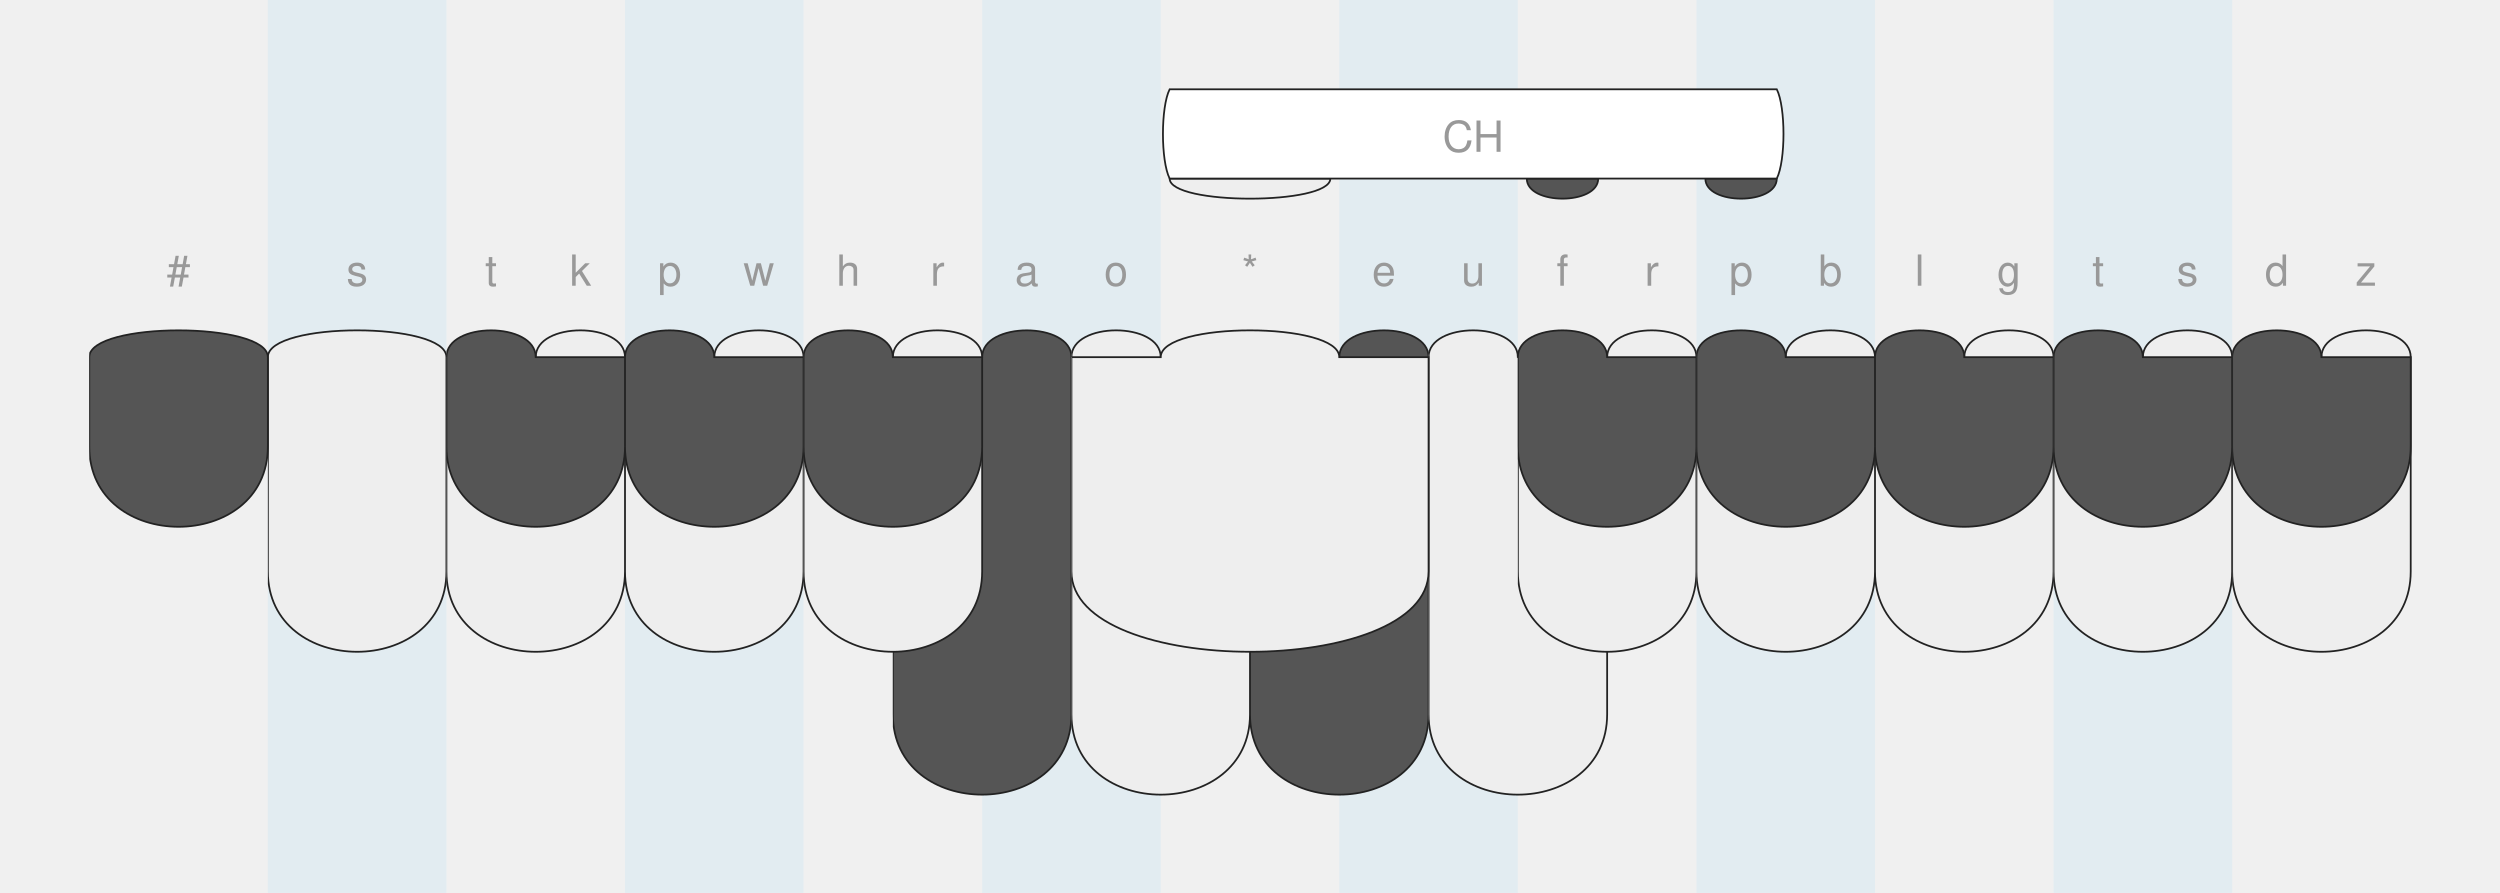
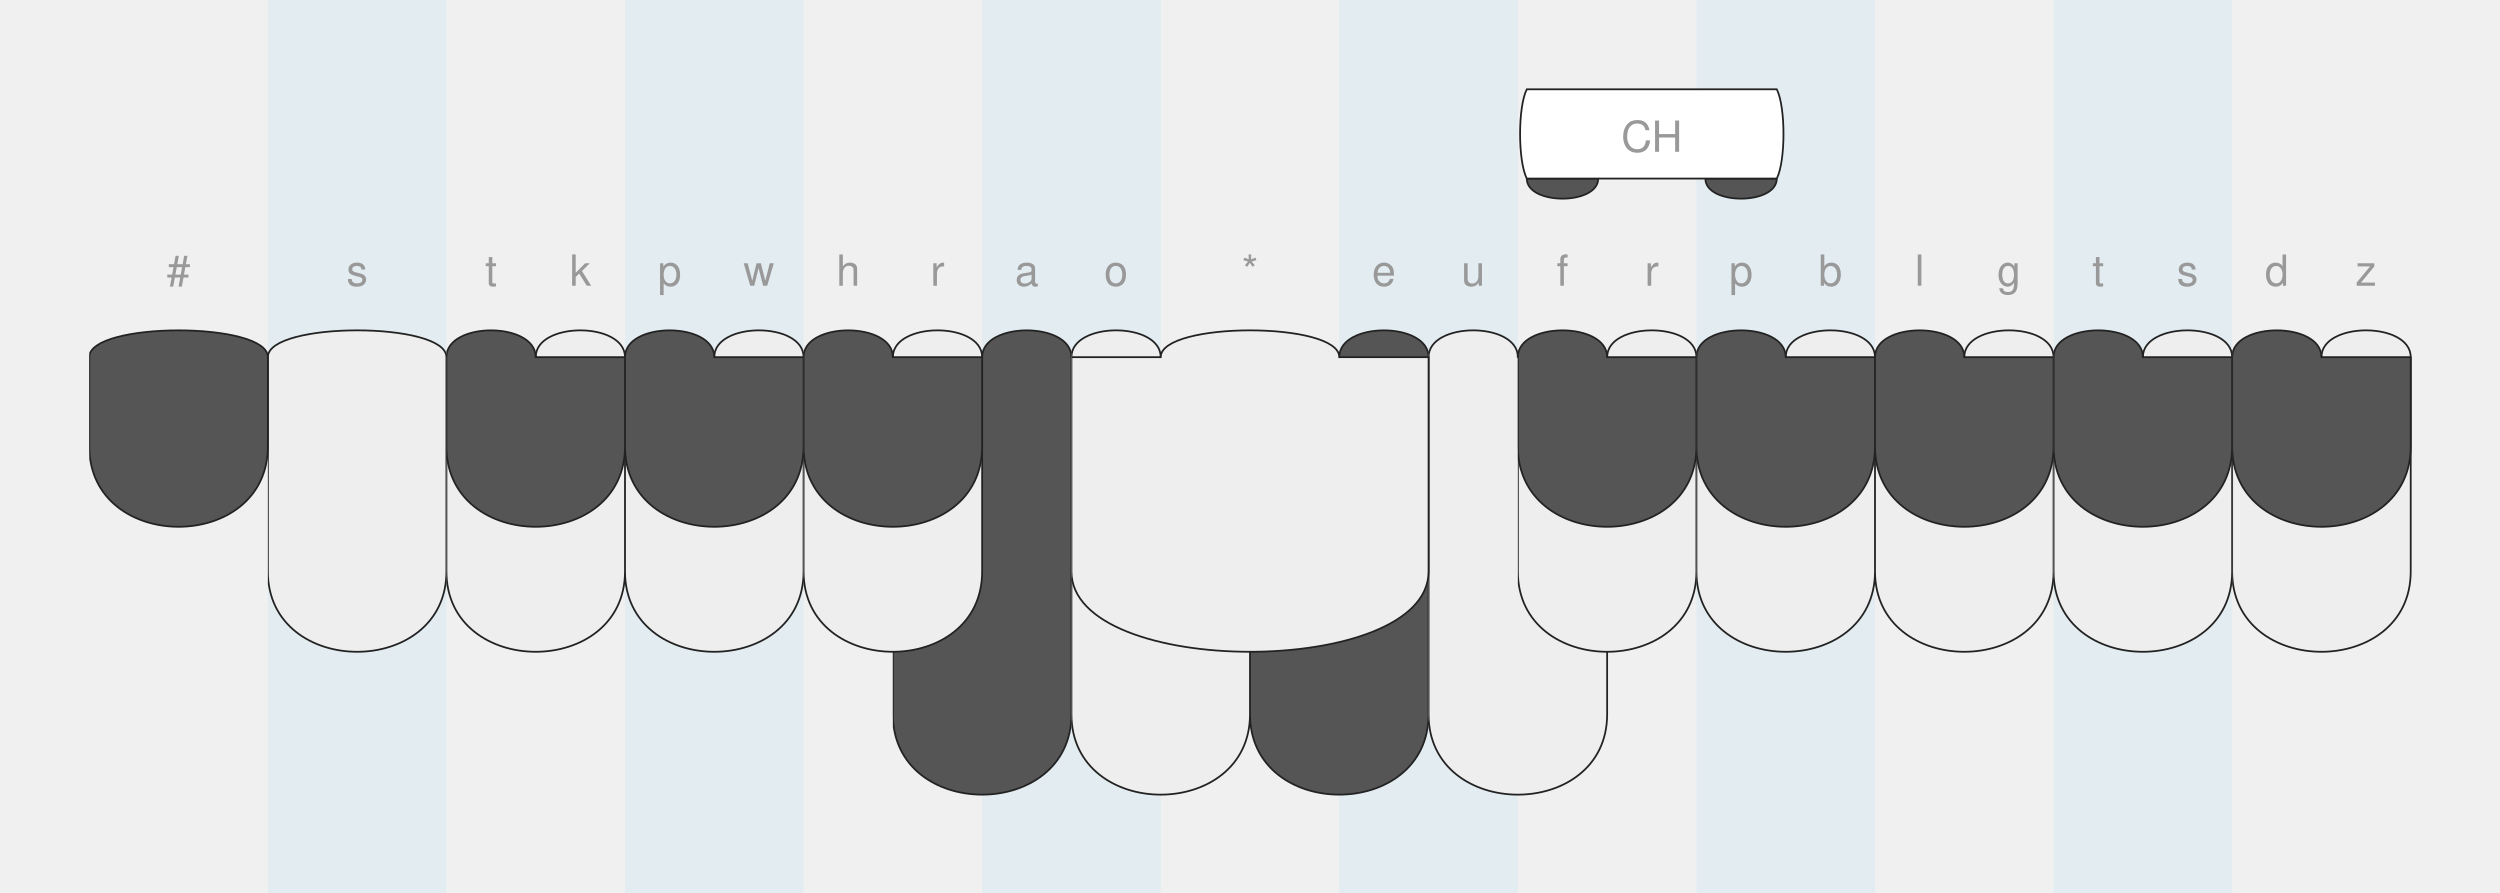
<svg xmlns="http://www.w3.org/2000/svg" xmlns:xlink="http://www.w3.org/1999/xlink" version="1.1" baseProfile="full" viewBox="0 0 1400 500">
  <style type="text/css">
    .rule-line {
  stroke-width: 0;
  stroke: #66CCFF;
}

.finger-column {
  fill: #66CCFF;
  opacity: 0.1;
}

.stroked {
  stroke-width: 1;
  stroke: #222;
}

.darkFill {
  fill: #555;
}

.lightFill {
  fill: #eee;
}

.whiteFill {
  fill: #fff;
}

.buttonLabel {
  text-anchor: middle;
  text-transform: capitalize;
  font-family: Helvetica, Arial, sans-serif;
  font-size: 24px;
  fill: #999;
}

svg {
  /* border: 1px dotted white; */
}

  </style>
  <symbol id="finger-column">
    <rect x="0" y="0" width="100" height="500" />
  </symbol>
  <use xlink:href="#finger-column" transform="translate(150)" class="finger-column" />
  <use xlink:href="#finger-column" transform="translate(350)" class="finger-column" />
  <use xlink:href="#finger-column" transform="translate(550)" class="finger-column" />
  <use xlink:href="#finger-column" transform="translate(750)" class="finger-column" />
  <use xlink:href="#finger-column" transform="translate(950)" class="finger-column" />
  <use xlink:href="#finger-column" transform="translate(1150)" class="finger-column" />
  <symbol id="vertical-rule">
    <path d="M0 0 V 10000" />
  </symbol>
  <use xlink:href="#vertical-rule" transform="translate(50)" class="rule-line" />
  <use xlink:href="#vertical-rule" transform="translate(100)" class="rule-line" />
  <use xlink:href="#vertical-rule" transform="translate(150)" class="rule-line" />
  <use xlink:href="#vertical-rule" transform="translate(200)" class="rule-line" />
  <use xlink:href="#vertical-rule" transform="translate(250)" class="rule-line" />
  <use xlink:href="#vertical-rule" transform="translate(300)" class="rule-line" />
  <use xlink:href="#vertical-rule" transform="translate(350)" class="rule-line" />
  <use xlink:href="#vertical-rule" transform="translate(400)" class="rule-line" />
  <use xlink:href="#vertical-rule" transform="translate(450)" class="rule-line" />
  <use xlink:href="#vertical-rule" transform="translate(500)" class="rule-line" />
  <use xlink:href="#vertical-rule" transform="translate(550)" class="rule-line" />
  <use xlink:href="#vertical-rule" transform="translate(600)" class="rule-line" />
  <use xlink:href="#vertical-rule" transform="translate(650)" class="rule-line" />
  <use xlink:href="#vertical-rule" transform="translate(700)" class="rule-line" />
  <use xlink:href="#vertical-rule" transform="translate(750)" class="rule-line" />
  <use xlink:href="#vertical-rule" transform="translate(800)" class="rule-line" />
  <use xlink:href="#vertical-rule" transform="translate(850)" class="rule-line" />
  <use xlink:href="#vertical-rule" transform="translate(900)" class="rule-line" />
  <use xlink:href="#vertical-rule" transform="translate(950)" class="rule-line" />
  <use xlink:href="#vertical-rule" transform="translate(1000)" class="rule-line" />
  <use xlink:href="#vertical-rule" transform="translate(1050)" class="rule-line" />
  <use xlink:href="#vertical-rule" transform="translate(1100)" class="rule-line" />
  <use xlink:href="#vertical-rule" transform="translate(1150)" class="rule-line" />
  <use xlink:href="#vertical-rule" transform="translate(1200)" class="rule-line" />
  <use xlink:href="#vertical-rule" transform="translate(1250)" class="rule-line" />
  <use xlink:href="#vertical-rule" transform="translate(1300)" class="rule-line" />
  <use xlink:href="#vertical-rule" transform="translate(1350)" class="rule-line" />
  <symbol id="horizontal-rule">
    <path d="M0 0 H 10000" />
  </symbol>
  <use xlink:href="#horizontal-rule" transform="translate(0 0)" class="rule-line" />
  <use xlink:href="#horizontal-rule" transform="translate(0 50)" class="rule-line" />
  <use xlink:href="#horizontal-rule" transform="translate(0 100)" class="rule-line" />
  <use xlink:href="#horizontal-rule" transform="translate(0 150)" class="rule-line" />
  <use xlink:href="#horizontal-rule" transform="translate(0 200)" class="rule-line" />
  <use xlink:href="#horizontal-rule" transform="translate(0 250)" class="rule-line" />
  <use xlink:href="#horizontal-rule" transform="translate(0 300)" class="rule-line" />
  <use xlink:href="#horizontal-rule" transform="translate(0 350)" class="rule-line" />
  <use xlink:href="#horizontal-rule" transform="translate(0 400)" class="rule-line" />
  <use xlink:href="#horizontal-rule" transform="translate(0 450)" class="rule-line" />
  <use xlink:href="#horizontal-rule" transform="translate(0 500)" class="rule-line" />
  <symbol id="topRowPath">
    <path d="M 0.0 100 C 0.0 80.0 50.0 80.0 50.0 100 L 100.0 100 L 100.0 150 C 100.0 210.0 0.0 210.0 0.0 150 z" />
  </symbol>
  <symbol id="bottomRowPath">
    <path d="M 0.0 100 L 50.0 100 C 50.0 80.0 100.0 80.0 100.0 100 L 100.0 220 C 100.0 280.0 0.0 280.0 0.0 220 z" />
  </symbol>
  <symbol id="doubleRowPath">
    <path d="M 0.0 100 C 0.0 80.0 100.0 80.0 100.0 100 L 100.0 220 C 100.0 280.0 0.0 280.0 0.0 220 z" />
  </symbol>
  <symbol id="thumbFirstPath">
    <path d="M 0.0 100 L 50.0 100 C 50.0 80.0 100.0 80.0 100.0 100 L 100.0 300 C 100.0 360.0 0.0 360.0 0.0 300 z" />
  </symbol>
  <symbol id="thumbSecondPath">
    <path d="M 0.0 100 C 0.0 80.0 50.0 80.0 50.0 100 L 100.0 100 L 100.0 300 C 100.0 360.0 0.0 360.0 0.0 300 z" />
  </symbol>
  <symbol id="starKeyPath">
    <path d="M 0.0 100 L 50.0 100 C 50.0 80.0 150.0 80.0 150.0 100 L 200.0 100 L 200.0 220 C 200.0 280.0 0.0 280.0 0.0 220 z" />
  </symbol>
  <symbol id="numberKeyPath">
    <path d="M 0.0 100 C 0.0 80.0 100.0 80.0 100.0 100 L 100.0 150 C 100.0 210.0 0.0 210.0 0.0 150 z" />
  </symbol>
  <symbol id="matcher-width-1">
    <path d="M 5.0 100 L 45.0 100 C 45.0 115.0 5.0 115.0 5.0 100 z" />
  </symbol>
  <symbol id="matcher-width-2">
    <path d="M 5.0 100 L 95.0 100 C 95.0 115.0 5.0 115.0 5.0 100 z" />
  </symbol>
  <symbol id="span-width-1">
    <path d="M 5.0 100 L 45.0 100 C 50.0 110 50.0 140 45.0 150 L 5.0 150 C  0 140 0 110 5.0 100 z" />
  </symbol>
  <symbol id="span-width-2">
    <path d="M 5.0 100 L 95.0 100 C 100.0 110 100.0 140 95.0 150 L 5.0 150 C  0 140 0 110 5.0 100 z" />
  </symbol>
  <symbol id="span-width-3">
    <path d="M 5.0 100 L 145.0 100 C 150.0 110 150.0 140 145.0 150 L 5.0 150 C  0 140 0 110 5.0 100 z" />
  </symbol>
  <symbol id="span-width-4">
    <path d="M 5.0 100 L 195.0 100 C 200.0 110 200.0 140 195.0 150 L 5.0 150 C  0 140 0 110 5.0 100 z" />
  </symbol>
  <symbol id="span-width-5">
    <path d="M 5.0 100 L 245.0 100 C 250.0 110 250.0 140 245.0 150 L 5.0 150 C  0 140 0 110 5.0 100 z" />
  </symbol>
  <symbol id="span-width-6">
    <path d="M 5.0 100 L 295.0 100 C 300.0 110 300.0 140 295.0 150 L 5.0 150 C  0 140 0 110 5.0 100 z" />
  </symbol>
  <symbol id="span-width-7">
    <path d="M 5.0 100 L 345.0 100 C 350.0 110 350.0 140 345.0 150 L 5.0 150 C  0 140 0 110 5.0 100 z" />
  </symbol>
  <symbol id="span-width-8">
    <path d="M 5.0 100 L 395.0 100 C 400.0 110 400.0 140 395.0 150 L 5.0 150 C  0 140 0 110 5.0 100 z" />
  </symbol>
  <symbol id="span-width-9">
    <path d="M 5.0 100 L 445.0 100 C 450.0 110 450.0 140 445.0 150 L 5.0 150 C  0 140 0 110 5.0 100 z" />
  </symbol>
  <symbol id="span-width-10">
    <path d="M 5.0 100 L 495.0 100 C 500.0 110 500.0 140 495.0 150 L 5.0 150 C  0 140 0 110 5.0 100 z" />
  </symbol>
  <symbol id="span-width-11">
    <path d="M 5.0 100 L 545.0 100 C 550.0 110 550.0 140 545.0 150 L 5.0 150 C  0 140 0 110 5.0 100 z" />
  </symbol>
  <symbol id="span-width-12">
    <path d="M 5.0 100 L 595.0 100 C 600.0 110 600.0 140 595.0 150 L 5.0 150 C  0 140 0 110 5.0 100 z" />
  </symbol>
  <symbol id="span-width-13">
    <path d="M 5.0 100 L 645.0 100 C 650.0 110 650.0 140 645.0 150 L 5.0 150 C  0 140 0 110 5.0 100 z" />
  </symbol>
  <symbol id="span-width-14">
    <path d="M 5.0 100 L 695.0 100 C 700.0 110 700.0 140 695.0 150 L 5.0 150 C  0 140 0 110 5.0 100 z" />
  </symbol>
  <symbol id="span-width-15">
    <path d="M 5.0 100 L 745.0 100 C 750.0 110 750.0 140 745.0 150 L 5.0 150 C  0 140 0 110 5.0 100 z" />
  </symbol>
  <g transform="translate(100 0)">
    <use xlink:href="#thumbFirstPath" x="400" y="100" class="stroked darkFill" />
    <use xlink:href="#thumbSecondPath" x="500" y="100" class="stroked lightFill" />
    <use xlink:href="#thumbFirstPath" x="600" y="100" class="stroked darkFill" />
    <use xlink:href="#thumbSecondPath" x="700" y="100" class="stroked lightFill" />
    <use xlink:href="#doubleRowPath" x="50.0" y="100" class="stroked lightFill" />
    <use xlink:href="#bottomRowPath" x="150.0" y="100" class="stroked lightFill" />
    <use xlink:href="#bottomRowPath" x="250.0" y="100" class="stroked lightFill" />
    <use xlink:href="#bottomRowPath" x="350.0" y="100" class="stroked lightFill" />
    <use xlink:href="#starKeyPath" x="500" y="100" class="stroked lightFill" />
    <use xlink:href="#bottomRowPath" x="750.0" y="100" class="stroked lightFill" />
    <use xlink:href="#bottomRowPath" x="850.0" y="100" class="stroked lightFill" />
    <use xlink:href="#bottomRowPath" x="950.0" y="100" class="stroked lightFill" />
    <use xlink:href="#bottomRowPath" x="1050.0" y="100" class="stroked lightFill" />
    <use xlink:href="#bottomRowPath" x="1150.0" y="100" class="stroked lightFill" />
    <use xlink:href="#numberKeyPath" x="-50.0" y="100" class="stroked darkFill" />
    <use xlink:href="#topRowPath" x="150.0" y="100" class="stroked darkFill" />
    <use xlink:href="#topRowPath" x="250.0" y="100" class="stroked darkFill" />
    <use xlink:href="#topRowPath" x="350.0" y="100" class="stroked darkFill" />
    <use xlink:href="#topRowPath" x="750.0" y="100" class="stroked darkFill" />
    <use xlink:href="#topRowPath" x="850.0" y="100" class="stroked darkFill" />
    <use xlink:href="#topRowPath" x="950.0" y="100" class="stroked darkFill" />
    <use xlink:href="#topRowPath" x="1050.0" y="100" class="stroked darkFill" />
    <use xlink:href="#topRowPath" x="1150.0" y="100" class="stroked darkFill" />
    <text class="buttonLabel" y="160" x="0">
      <tspan>#</tspan>
    </text>
    <text class="buttonLabel" y="160" x="100">
      <tspan>s</tspan>
    </text>
    <text class="buttonLabel" y="160" x="175">
      <tspan>t</tspan>
    </text>
    <text class="buttonLabel" y="160" x="225">
      <tspan>k</tspan>
    </text>
    <text class="buttonLabel" y="160" x="275">
      <tspan>p</tspan>
    </text>
    <text class="buttonLabel" y="160" x="325">
      <tspan>w</tspan>
    </text>
    <text class="buttonLabel" y="160" x="375">
      <tspan>h</tspan>
    </text>
    <text class="buttonLabel" y="160" x="425">
      <tspan>r</tspan>
    </text>
    <text class="buttonLabel" y="160" x="475">
      <tspan>a</tspan>
    </text>
    <text class="buttonLabel" y="160" x="525">
      <tspan>o</tspan>
    </text>
    <text class="buttonLabel" y="160" x="600">
      <tspan>*</tspan>
    </text>
    <text class="buttonLabel" y="160" x="675">
      <tspan>e</tspan>
    </text>
    <text class="buttonLabel" y="160" x="725">
      <tspan>u</tspan>
    </text>
    <text class="buttonLabel" y="160" x="775">
      <tspan>f</tspan>
    </text>
    <text class="buttonLabel" y="160" x="825">
      <tspan>r</tspan>
    </text>
    <text class="buttonLabel" y="160" x="875">
      <tspan>p</tspan>
    </text>
    <text class="buttonLabel" y="160" x="925">
      <tspan>b</tspan>
    </text>
    <text class="buttonLabel" y="160" x="975">
      <tspan>l</tspan>
    </text>
    <text class="buttonLabel" y="160" x="1025">
      <tspan>g</tspan>
    </text>
    <text class="buttonLabel" y="160" x="1075">
      <tspan>t</tspan>
    </text>
    <text class="buttonLabel" y="160" x="1125">
      <tspan>s</tspan>
    </text>
    <text class="buttonLabel" y="160" x="1175">
      <tspan>d</tspan>
    </text>
    <text class="buttonLabel" y="160" x="1225">
      <tspan>z</tspan>
    </text>
    <g class="stroke-brick">
-       <use xlink:href="#matcher-width-2" x="550" y="0" class="stroked lightFill" />
      <use xlink:href="#matcher-width-1" x="750" y="0" class="stroked darkFill" />
      <use xlink:href="#matcher-width-1" x="850" y="0" class="stroked darkFill" />
-       <use xlink:href="#span-width-7" x="550" y="-50" class="stroked whiteFill" />
-       <text class="buttonLabel" x="725.0" y="85">
+       <use xlink:href="#span-width-3" x="750" y="-50" class="stroked whiteFill" />
+       <text class="buttonLabel" x="825.0" y="85">
        <tspan>CH</tspan>
      </text>
    </g>
  </g>
</svg>
